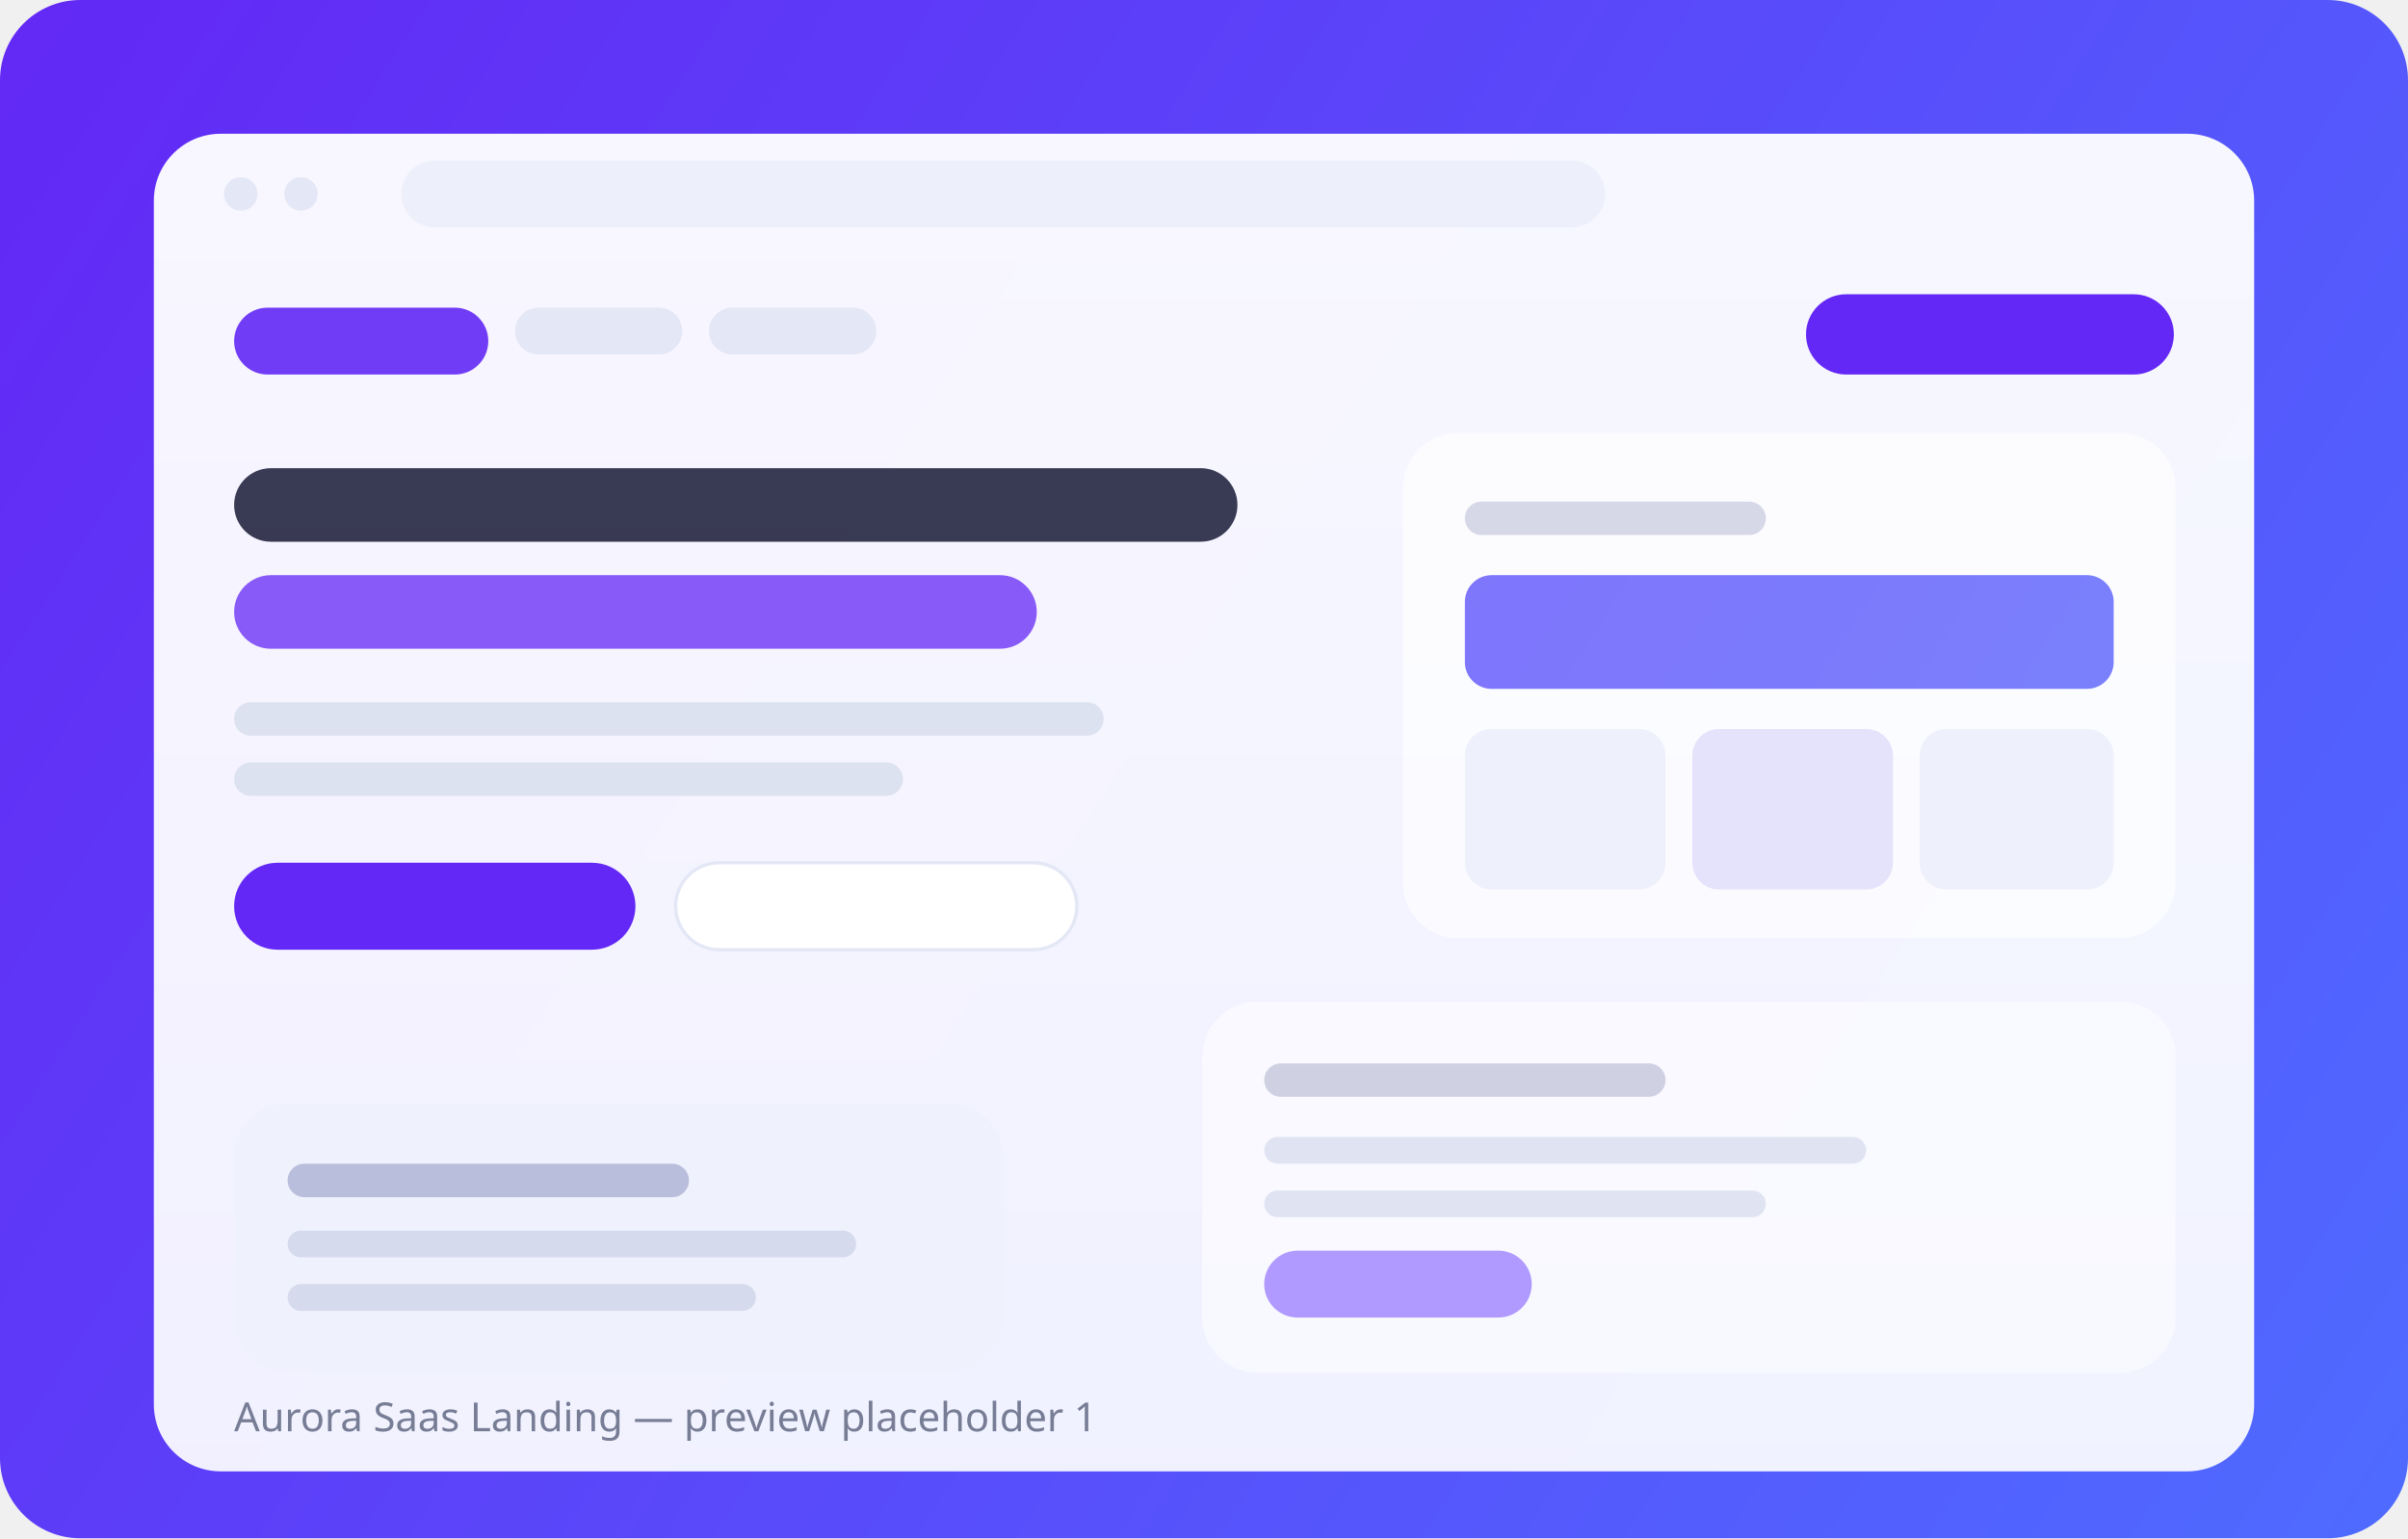
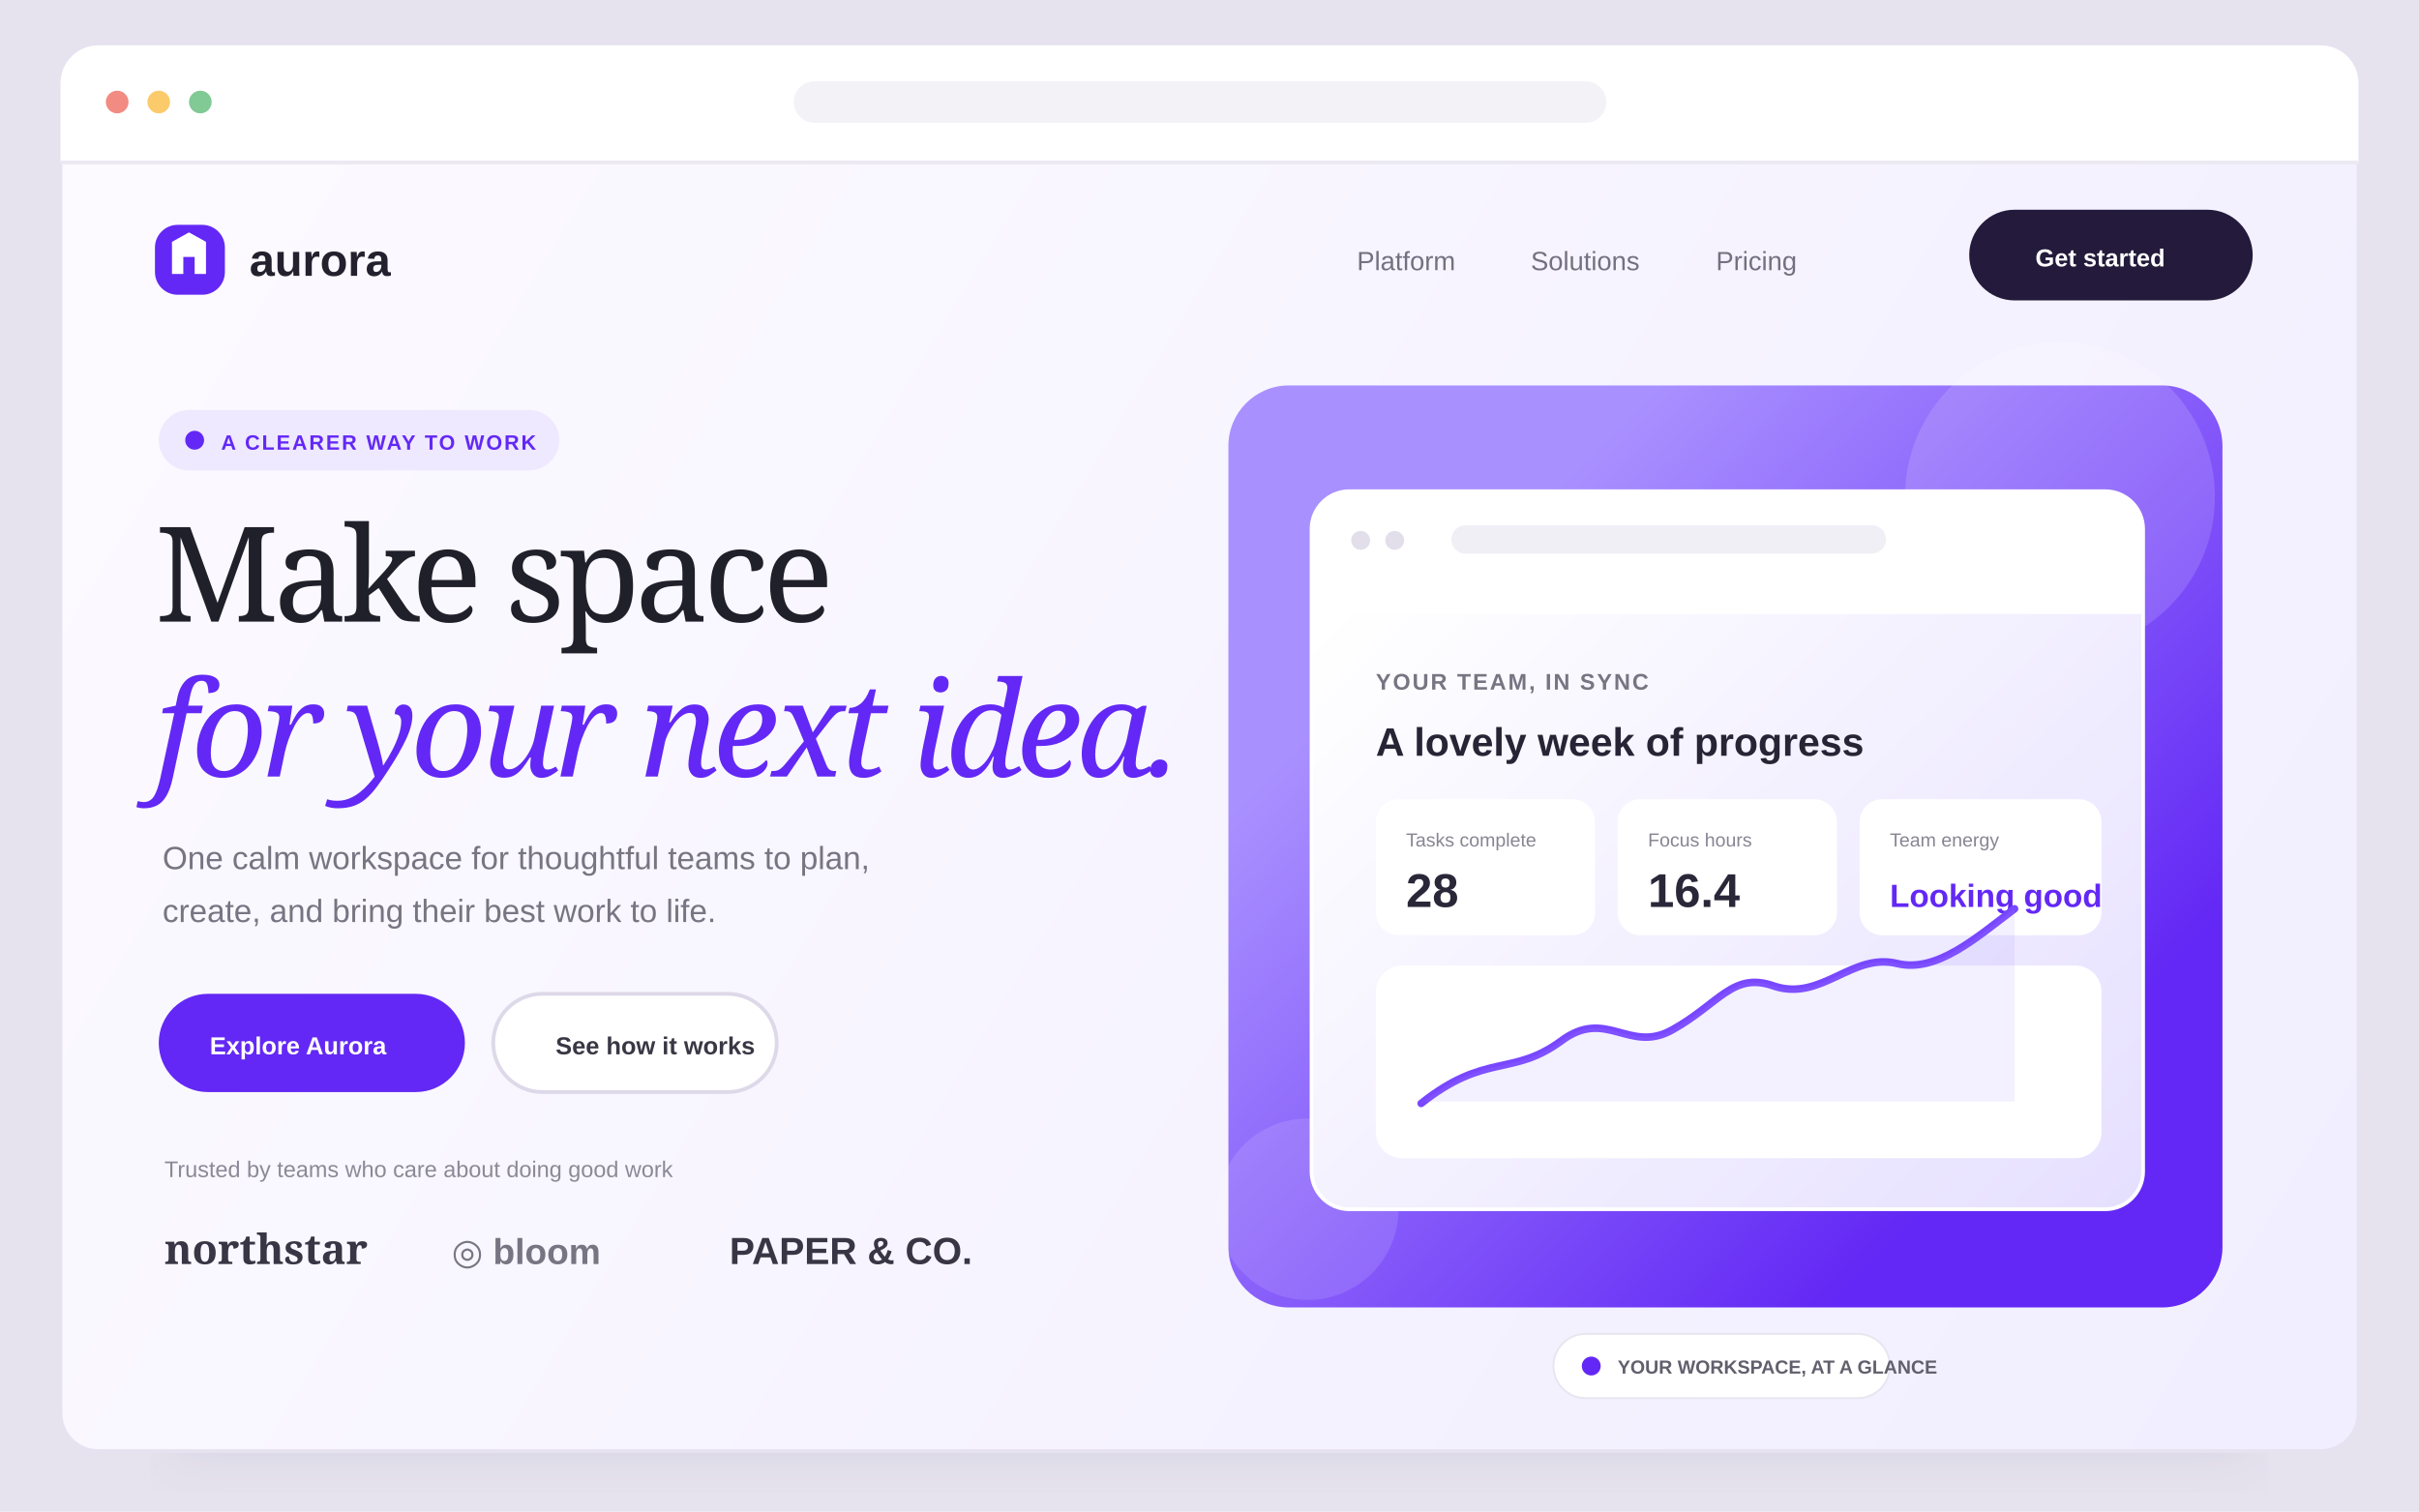
- <svg xmlns="http://www.w3.org/2000/svg" width="720" height="460" viewBox="0 0 720 460" fill="none">
+ <svg xmlns="http://www.w3.org/2000/svg" width="1280" height="800" viewBox="0 0 1280 800" fill="none">
  <defs>
-     <linearGradient id="b" x1="0" y1="0" x2="720" y2="460" gradientUnits="userSpaceOnUse">
-       <stop stop-color="#6328F5" />
-       <stop offset="1" stop-color="#4F6BFF" />
+     <linearGradient id="page" x1="90" y1="130" x2="1180" y2="790" gradientUnits="userSpaceOnUse">
+       <stop stop-color="#FCFAFF" />
+       <stop offset="1" stop-color="#F1EEFF" />
    </linearGradient>
-     <linearGradient id="f" x1="0" y1="0" x2="0" y2="460" gradientUnits="userSpaceOnUse">
-       <stop stop-color="#FFFFFF" stop-opacity="0.96" />
-       <stop offset="1" stop-color="#F7F8FF" stop-opacity="0.96" />
+     <linearGradient id="panel" x1="720" y1="310" x2="1080" y2="680" gradientUnits="userSpaceOnUse">
+       <stop stop-color="#FFFFFF" />
+       <stop offset="1" stop-color="#E6E0FF" />
    </linearGradient>
+     <linearGradient id="orb" x1="750" y1="330" x2="1040" y2="620" gradientUnits="userSpaceOnUse">
+       <stop stop-color="#A990FF" />
+       <stop offset="1" stop-color="#6328F5" />
+     </linearGradient>
+     <filter id="shadow" x="80" y="100" width="1120" height="690" filterUnits="userSpaceOnUse">
+       <feGaussianBlur stdDeviation="18" />
+     </filter>
  </defs>
-   <rect width="720" height="460" rx="24" fill="url(#b)" transform="rotate(0 360 230)" />
-   <rect x="46" y="40" width="628" height="400" rx="20" fill="url(#f)" />
-   <circle cx="72" cy="58" r="5" fill="#E4E7F5" />
-   <circle cx="90" cy="58" r="5" fill="#E4E7F5" />
-   <rect x="120" y="48" width="360" height="20" rx="10" fill="#EDF0FA" />
-   <rect x="70" y="92" width="76" height="20" rx="10" fill="#6328F5" opacity="0.9" />
-   <rect x="154" y="92" width="50" height="14" rx="7" fill="#E4E7F5" />
-   <rect x="212" y="92" width="50" height="14" rx="7" fill="#E4E7F5" />
-   <rect x="540" y="88" width="110" height="24" rx="12" fill="#6328F5" />
-   <rect x="70" y="140" width="300" height="22" rx="11" fill="#171936" opacity="0.85" />
-   <rect x="70" y="172" width="240" height="22" rx="11" fill="#6328F5" opacity="0.75" />
-   <rect x="70" y="210" width="260" height="10" rx="5" fill="#DDE2F0" />
-   <rect x="70" y="228" width="200" height="10" rx="5" fill="#DDE2F0" />
-   <rect x="70" y="258" width="120" height="26" rx="13" fill="#6328F5" />
-   <rect x="202" y="258" width="120" height="26" rx="13" fill="#FFFFFF" stroke="#E4E7F5" />
-   <g opacity="0.9">
-     <rect x="420" y="130" width="230" height="150" rx="16" fill="#FFFFFF" opacity="0.75" stroke="#FFFFFF" />
-     <rect x="438" y="150" width="90" height="10" rx="5" fill="#C9CBDD" opacity="0.8" />
-     <rect x="438" y="172" width="194" height="34" rx="8" fill="url(#b)" opacity="0.85" />
-     <rect x="438" y="218" width="60" height="48" rx="8" fill="#EDEFFB" />
-     <rect x="506" y="218" width="60" height="48" rx="8" fill="#E3E0FB" />
-     <rect x="574" y="218" width="58" height="48" rx="8" fill="#EDEFFB" />
-   </g>
-   <g opacity="0.85">
-     <rect x="360" y="300" width="290" height="110" rx="16" fill="#FFFFFF" opacity="0.62" stroke="#FFFFFF" />
-     <rect x="378" y="318" width="120" height="10" rx="5" fill="#C9CBDD" />
-     <rect x="378" y="340" width="180" height="8" rx="4" fill="#DDE2F0" />
-     <rect x="378" y="356" width="150" height="8" rx="4" fill="#DDE2F0" />
-     <rect x="378" y="374" width="80" height="20" rx="10" fill="#A58BFF" />
-   </g>
-   <rect x="70" y="330" width="230" height="80" rx="16" fill="#EFF1FC" />
-   <rect x="86" y="348" width="120" height="10" rx="5" fill="#B9BEDD" />
-   <rect x="86" y="368" width="170" height="8" rx="4" fill="#D5DAEC" />
-   <rect x="86" y="384" width="140" height="8" rx="4" fill="#D5DAEC" />
-   <text x="70" y="428" font-family="system-ui, sans-serif" font-size="12" fill="#69708A" opacity="0.9">Aurora Saas Landing — preview placeholder 1</text>
+   <rect width="1280" height="800" fill="#E6E3EF" />
+   <rect x="36" y="35" width="1208" height="730" rx="24" fill="#282936" opacity=".1" filter="url(#shadow)" />
+   <rect x="32" y="24" width="1216" height="744" rx="20" fill="url(#page)" stroke="#E6E2F0" stroke-width="2" />
+   <path d="M52 24h1176a20 20 0 0 1 20 20v42H32V44a20 20 0 0 1 20-20Z" fill="#FFFFFF" />
+   <circle cx="62" cy="54" r="6" fill="#F28B82" />
+   <circle cx="84" cy="54" r="6" fill="#FBCB6B" />
+   <circle cx="106" cy="54" r="6" fill="#81C995" />
+   <rect x="420" y="43" width="430" height="22" rx="11" fill="#F3F2F7" />
+   <path d="M32 86h1216" stroke="#ECE9F2" stroke-width="2" />
+   <rect x="82" y="119" width="37" height="37" rx="12" fill="#6328F5" />
+   <path d="M91 145v-17l9-5 9 5v17h-6v-9h-6v9h-6Z" fill="white" />
+   <text x="132" y="146" fill="#22212D" font-family="Arial,sans-serif" font-size="24" font-weight="700">aurora</text>
+   <text x="718" y="143" fill="#737180" font-family="Arial,sans-serif" font-size="14">Platform</text>
+   <text x="810" y="143" fill="#737180" font-family="Arial,sans-serif" font-size="14">Solutions</text>
+   <text x="908" y="143" fill="#737180" font-family="Arial,sans-serif" font-size="14">Pricing</text>
+   <rect x="1042" y="111" width="150" height="48" rx="24" fill="#241A3B" />
+   <text x="1077" y="141" fill="white" font-family="Arial,sans-serif" font-size="13" font-weight="700">Get started</text>
+   <rect x="84" y="217" width="212" height="32" rx="16" fill="#EEE9FF" />
+   <circle cx="103" cy="233" r="5" fill="#6328F5" />
+   <text x="117" y="238" fill="#6328F5" font-family="Arial,sans-serif" font-size="11" font-weight="700" letter-spacing="1">A CLEARER WAY TO WORK</text>
+   <text x="82" y="329" fill="#20202B" font-family="Georgia,serif" font-size="70" letter-spacing="-3">Make space</text>
+   <text x="82" y="411" fill="#6328F5" font-family="Georgia,serif" font-size="70" font-style="italic" letter-spacing="-3">for your next idea.</text>
+   <text x="86" y="460" fill="#777582" font-family="Arial,sans-serif" font-size="17">One calm workspace for thoughtful teams to plan,</text>
+   <text x="86" y="488" fill="#777582" font-family="Arial,sans-serif" font-size="17">create, and bring their best work to life.</text>
+   <rect x="84" y="526" width="162" height="52" rx="26" fill="#6328F5" />
+   <text x="111" y="558" fill="white" font-family="Arial,sans-serif" font-size="13" font-weight="700">Explore Aurora</text>
+   <rect x="261" y="526" width="150" height="52" rx="26" fill="white" stroke="#DDD9E9" stroke-width="2" />
+   <text x="294" y="558" fill="#393744" font-family="Arial,sans-serif" font-size="13" font-weight="700">See how it works</text>
+   <text x="87" y="623" fill="#8B8996" font-family="Arial,sans-serif" font-size="12">Trusted by teams who care about doing good work</text>
+   <text x="87" y="669" fill="#383644" font-family="Georgia,serif" font-size="22" font-weight="700">northstar</text>
+   <text x="239" y="669" fill="#777582" font-family="Arial,sans-serif" font-size="19" font-weight="700">◎ bloom</text>
+   <text x="386" y="669" fill="#383644" font-family="Arial,sans-serif" font-size="20" font-weight="700">PAPER &amp; CO.</text>
+   <rect x="650" y="204" width="526" height="488" rx="32" fill="url(#orb)" />
+   <circle cx="1090" cy="263" r="82" fill="#FFFFFF" opacity=".14" />
+   <circle cx="692" cy="640" r="48" fill="#FFFFFF" opacity=".12" />
+   <rect x="694" y="260" width="440" height="380" rx="20" fill="url(#panel)" stroke="#FFFFFF" stroke-width="2" />
+   <path d="M714 260h400a20 20 0 0 1 20 20v45H694v-45a20 20 0 0 1 20-20Z" fill="#FFFFFF" />
+   <circle cx="720" cy="286" r="5" fill="#E2DFEB" />
+   <circle cx="738" cy="286" r="5" fill="#E2DFEB" />
+   <rect x="768" y="278" width="230" height="15" rx="7.5" fill="#F0EFF5" />
+   <text x="728" y="365" fill="#777582" font-family="Arial,sans-serif" font-size="12" font-weight="700" letter-spacing="1">YOUR TEAM, IN SYNC</text>
+   <text x="728" y="400" fill="#272535" font-family="Arial,sans-serif" font-size="21" font-weight="700">A lovely week of progress</text>
+   <rect x="728" y="423" width="116" height="72" rx="12" fill="#FFFFFF" />
+   <text x="744" y="448" fill="#888593" font-family="Arial,sans-serif" font-size="10">Tasks complete</text>
+   <text x="744" y="480" fill="#292738" font-family="Arial,sans-serif" font-size="25" font-weight="700">28</text>
+   <rect x="856" y="423" width="116" height="72" rx="12" fill="#FFFFFF" />
+   <text x="872" y="448" fill="#888593" font-family="Arial,sans-serif" font-size="10">Focus hours</text>
+   <text x="872" y="480" fill="#292738" font-family="Arial,sans-serif" font-size="25" font-weight="700">16.4</text>
+   <rect x="984" y="423" width="128" height="72" rx="12" fill="#FFFFFF" />
+   <text x="1000" y="448" fill="#888593" font-family="Arial,sans-serif" font-size="10">Team energy</text>
+   <text x="1000" y="480" fill="#6328F5" font-family="Arial,sans-serif" font-size="17" font-weight="700">Looking good</text>
+   <rect x="728" y="511" width="384" height="102" rx="14" fill="#FFFFFF" />
+   <path d="M752 584c34-27 48-14 74-33 24-18 36 7 59-6 25-14 32-31 54-23 25 8 41-18 65-12 21 5 42-14 62-29" stroke="#7847FF" stroke-width="4" stroke-linecap="round" />
+   <path d="M752 584c34-27 48-14 74-33 24-18 36 7 59-6 25-14 32-31 54-23 25 8 41-18 65-12 21 5 42-14 62-29v102H752Z" fill="#A990FF" opacity=".14" />
+   <rect x="822" y="706" width="178" height="34" rx="17" fill="#FFFFFF" stroke="#E8E5F0" />
+   <circle cx="842" cy="723" r="5" fill="#6328F5" />
+   <text x="856" y="727" fill="#625F6D" font-family="Arial,sans-serif" font-size="10" font-weight="700">YOUR WORKSPACE, AT A GLANCE</text>
</svg>
